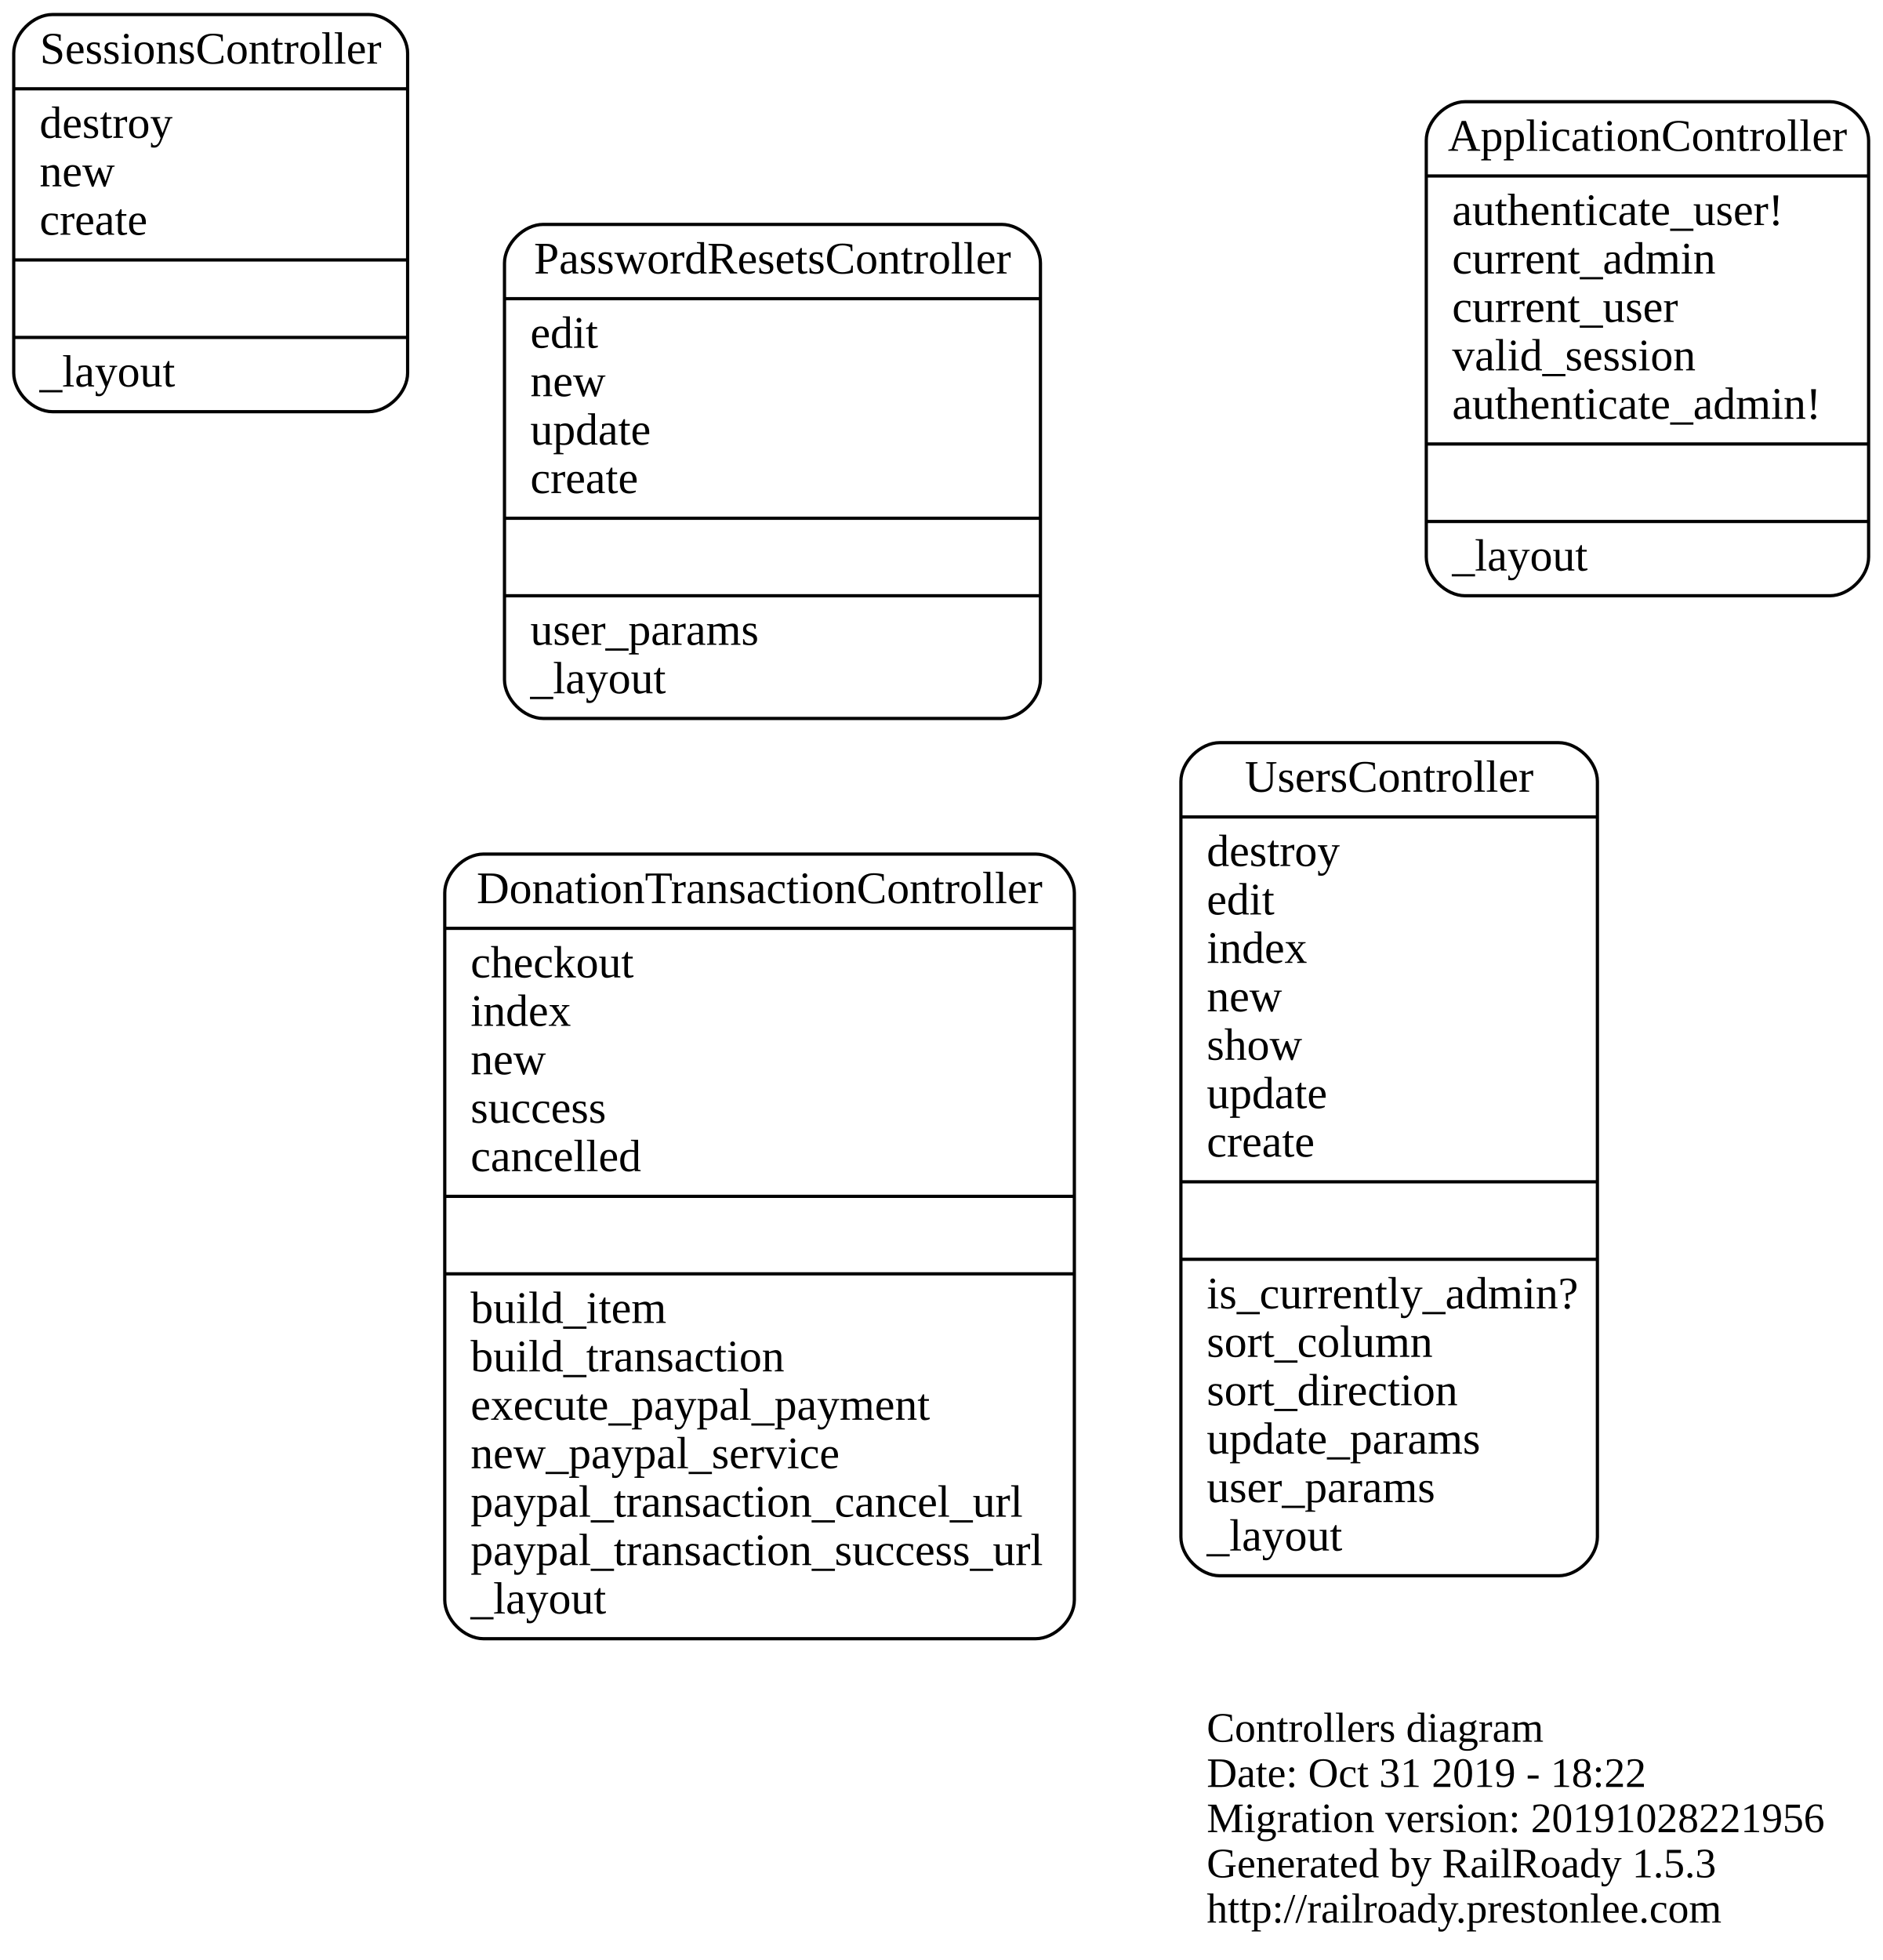
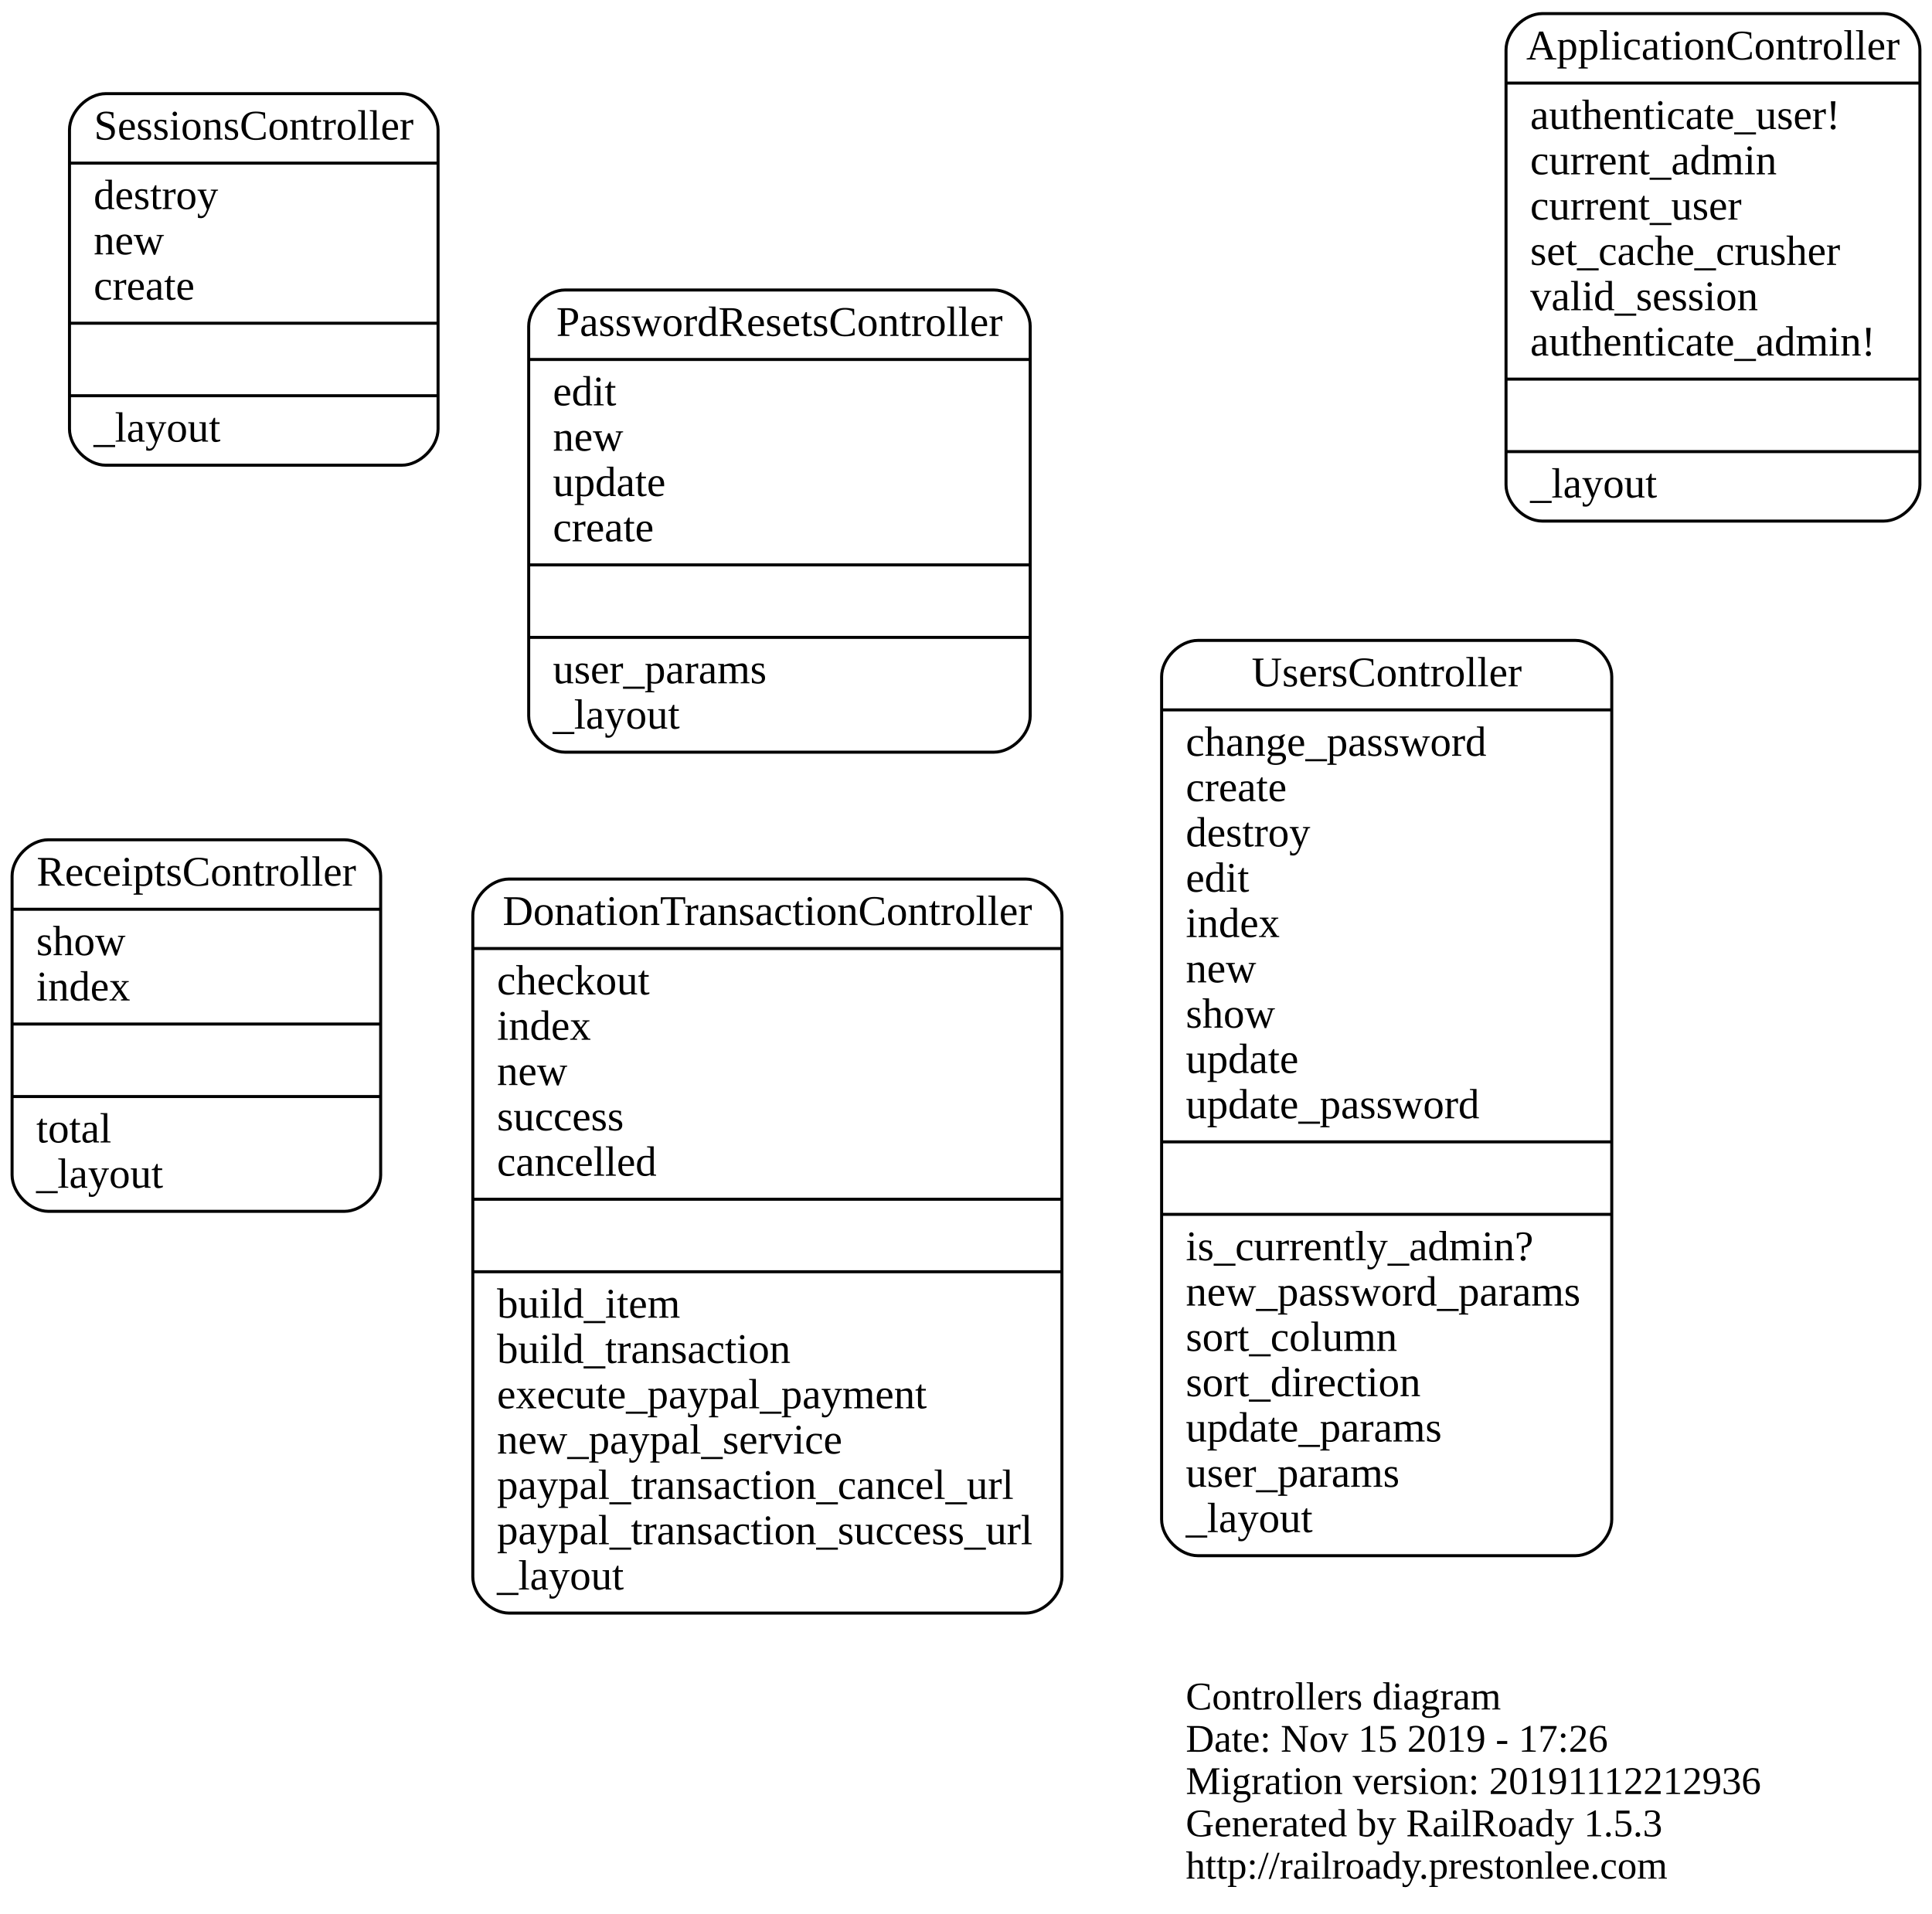
- <svg xmlns="http://www.w3.org/2000/svg" width="583pt" height="607pt" viewBox="0.00 0.00 582.50 607.00">
-   <g id="graph0" class="graph" transform="scale(1 1) rotate(0) translate(251 375)">
-     <polygon fill="none" stroke="none" points="-251,232 -251,-375 331.5,-375 331.5,232 -251,232" />
+ <svg xmlns="http://www.w3.org/2000/svg" width="640pt" height="634pt" viewBox="0.00 0.00 639.50 633.50">
+   <g id="graph0" class="graph" transform="scale(1 1) rotate(0) translate(270 401.5)">
+     <polygon fill="none" stroke="none" points="-270,232 -270,-401.5 369.5,-401.5 369.5,232 -270,232" />
    <g id="node1" class="node">
      <text text-anchor="start" x="122.5" y="164.4" font-family="Times New Roman,serif" font-size="13.00">Controllers diagram</text>
-       <text text-anchor="start" x="122.5" y="178.4" font-family="Times New Roman,serif" font-size="13.00">Date: Oct 31 2019 - 18:22</text>
-       <text text-anchor="start" x="122.5" y="192.4" font-family="Times New Roman,serif" font-size="13.00">Migration version: 20191028221956</text>
+       <text text-anchor="start" x="122.5" y="178.4" font-family="Times New Roman,serif" font-size="13.00">Date: Nov 15 2019 - 17:26</text>
+       <text text-anchor="start" x="122.5" y="192.4" font-family="Times New Roman,serif" font-size="13.00">Migration version: 20191112212936</text>
      <text text-anchor="start" x="122.5" y="206.4" font-family="Times New Roman,serif" font-size="13.00">Generated by RailRoady 1.5.3</text>
      <text text-anchor="start" x="122.5" y="220.4" font-family="Times New Roman,serif" font-size="13.00">http://railroady.prestonlee.com</text>
    </g>
    <g id="node2" class="node">
-       <path fill="none" stroke="black" d="M202.5,-190.5C202.5,-190.5 315.5,-190.5 315.5,-190.5 321.5,-190.5 327.5,-196.5 327.5,-202.5 327.5,-202.5 327.5,-331.5 327.5,-331.5 327.5,-337.5 321.5,-343.5 315.5,-343.5 315.5,-343.5 202.5,-343.5 202.5,-343.5 196.5,-343.5 190.5,-337.5 190.5,-331.5 190.5,-331.5 190.5,-202.5 190.5,-202.5 190.5,-196.5 196.5,-190.5 202.5,-190.5" />
-       <text text-anchor="middle" x="259" y="-328.3" font-family="Times New Roman,serif" font-size="14.00">ApplicationController</text>
-       <polyline fill="none" stroke="black" points="190.5,-320.5 327.5,-320.5 " />
-       <text text-anchor="start" x="198.5" y="-305.3" font-family="Times New Roman,serif" font-size="14.00">authenticate_user!</text>
-       <text text-anchor="start" x="198.5" y="-290.3" font-family="Times New Roman,serif" font-size="14.00">current_admin</text>
-       <text text-anchor="start" x="198.5" y="-275.3" font-family="Times New Roman,serif" font-size="14.00">current_user</text>
-       <text text-anchor="start" x="198.5" y="-260.3" font-family="Times New Roman,serif" font-size="14.00">valid_session</text>
-       <text text-anchor="start" x="198.5" y="-245.3" font-family="Times New Roman,serif" font-size="14.00">authenticate_admin!</text>
-       <polyline fill="none" stroke="black" points="190.5,-237.5 327.5,-237.5 " />
-       <polyline fill="none" stroke="black" points="190.5,-213.5 327.5,-213.5 " />
-       <text text-anchor="start" x="198.5" y="-198.3" font-family="Times New Roman,serif" font-size="14.00">_layout</text>
+       <path fill="none" stroke="black" d="M240.5,-229C240.5,-229 353.5,-229 353.5,-229 359.5,-229 365.5,-235 365.5,-241 365.5,-241 365.5,-385 365.5,-385 365.5,-391 359.5,-397 353.5,-397 353.5,-397 240.5,-397 240.5,-397 234.5,-397 228.5,-391 228.5,-385 228.5,-385 228.5,-241 228.5,-241 228.5,-235 234.5,-229 240.5,-229" />
+       <text text-anchor="middle" x="297" y="-381.8" font-family="Times New Roman,serif" font-size="14.00">ApplicationController</text>
+       <polyline fill="none" stroke="black" points="228.5,-374 365.5,-374 " />
+       <text text-anchor="start" x="236.5" y="-358.8" font-family="Times New Roman,serif" font-size="14.00">authenticate_user!</text>
+       <text text-anchor="start" x="236.5" y="-343.8" font-family="Times New Roman,serif" font-size="14.00">current_admin</text>
+       <text text-anchor="start" x="236.5" y="-328.8" font-family="Times New Roman,serif" font-size="14.00">current_user</text>
+       <text text-anchor="start" x="236.5" y="-313.8" font-family="Times New Roman,serif" font-size="14.00">set_cache_crusher</text>
+       <text text-anchor="start" x="236.5" y="-298.8" font-family="Times New Roman,serif" font-size="14.00">valid_session</text>
+       <text text-anchor="start" x="236.5" y="-283.8" font-family="Times New Roman,serif" font-size="14.00">authenticate_admin!</text>
+       <polyline fill="none" stroke="black" points="228.5,-276 365.5,-276 " />
+       <polyline fill="none" stroke="black" points="228.5,-252 365.5,-252 " />
+       <text text-anchor="start" x="236.5" y="-236.8" font-family="Times New Roman,serif" font-size="14.00">_layout</text>
    </g>
    <g id="node3" class="node">
      <path fill="none" stroke="black" d="M-101.5,132.5C-101.5,132.5 69.5,132.5 69.5,132.5 75.5,132.5 81.5,126.5 81.5,120.5 81.5,120.5 81.5,-98.5 81.5,-98.5 81.5,-104.5 75.5,-110.5 69.5,-110.5 69.5,-110.5 -101.5,-110.5 -101.5,-110.5 -107.5,-110.5 -113.5,-104.5 -113.5,-98.5 -113.5,-98.5 -113.5,120.5 -113.5,120.5 -113.5,126.5 -107.5,132.5 -101.5,132.5" />
      <text text-anchor="middle" x="-16" y="-95.3" font-family="Times New Roman,serif" font-size="14.00">DonationTransactionController</text>
      <polyline fill="none" stroke="black" points="-113.5,-87.5 81.5,-87.5 " />
      <text text-anchor="start" x="-105.5" y="-72.3" font-family="Times New Roman,serif" font-size="14.00">checkout</text>
      <text text-anchor="start" x="-105.5" y="-57.3" font-family="Times New Roman,serif" font-size="14.00">index</text>
      <text text-anchor="start" x="-105.5" y="-42.3" font-family="Times New Roman,serif" font-size="14.00">new</text>
      <text text-anchor="start" x="-105.5" y="-27.3" font-family="Times New Roman,serif" font-size="14.00">success</text>
      <text text-anchor="start" x="-105.5" y="-12.3" font-family="Times New Roman,serif" font-size="14.00">cancelled</text>
      <polyline fill="none" stroke="black" points="-113.5,-4.5 81.5,-4.5 " />
      <polyline fill="none" stroke="black" points="-113.5,19.5 81.5,19.5 " />
      <text text-anchor="start" x="-105.5" y="34.7" font-family="Times New Roman,serif" font-size="14.00">build_item</text>
      <text text-anchor="start" x="-105.5" y="49.7" font-family="Times New Roman,serif" font-size="14.00">build_transaction</text>
      <text text-anchor="start" x="-105.5" y="64.7" font-family="Times New Roman,serif" font-size="14.00">execute_paypal_payment</text>
      <text text-anchor="start" x="-105.5" y="79.7" font-family="Times New Roman,serif" font-size="14.00">new_paypal_service</text>
      <text text-anchor="start" x="-105.5" y="94.7" font-family="Times New Roman,serif" font-size="14.00">paypal_transaction_cancel_url</text>
      <text text-anchor="start" x="-105.5" y="109.7" font-family="Times New Roman,serif" font-size="14.00">paypal_transaction_success_url</text>
      <text text-anchor="start" x="-105.5" y="124.7" font-family="Times New Roman,serif" font-size="14.00">_layout</text>
    </g>
    <g id="node4" class="node">
      <path fill="none" stroke="black" d="M-83,-152.5C-83,-152.5 59,-152.5 59,-152.5 65,-152.5 71,-158.5 71,-164.5 71,-164.5 71,-293.5 71,-293.5 71,-299.5 65,-305.5 59,-305.5 59,-305.5 -83,-305.5 -83,-305.5 -89,-305.5 -95,-299.5 -95,-293.5 -95,-293.5 -95,-164.5 -95,-164.5 -95,-158.5 -89,-152.5 -83,-152.5" />
      <text text-anchor="middle" x="-12" y="-290.3" font-family="Times New Roman,serif" font-size="14.00">PasswordResetsController</text>
      <polyline fill="none" stroke="black" points="-95,-282.5 71,-282.5 " />
      <text text-anchor="start" x="-87" y="-267.3" font-family="Times New Roman,serif" font-size="14.00">edit</text>
      <text text-anchor="start" x="-87" y="-252.3" font-family="Times New Roman,serif" font-size="14.00">new</text>
      <text text-anchor="start" x="-87" y="-237.3" font-family="Times New Roman,serif" font-size="14.00">update</text>
      <text text-anchor="start" x="-87" y="-222.3" font-family="Times New Roman,serif" font-size="14.00">create</text>
      <polyline fill="none" stroke="black" points="-95,-214.5 71,-214.5 " />
      <polyline fill="none" stroke="black" points="-95,-190.5 71,-190.5 " />
      <text text-anchor="start" x="-87" y="-175.3" font-family="Times New Roman,serif" font-size="14.00">user_params</text>
      <text text-anchor="start" x="-87" y="-160.3" font-family="Times New Roman,serif" font-size="14.00">_layout</text>
    </g>
    <g id="node5" class="node">
+       <path fill="none" stroke="black" d="M-254,-0.5C-254,-0.5 -156,-0.5 -156,-0.5 -150,-0.5 -144,-6.5 -144,-12.5 -144,-12.5 -144,-111.5 -144,-111.5 -144,-117.5 -150,-123.5 -156,-123.5 -156,-123.5 -254,-123.5 -254,-123.5 -260,-123.5 -266,-117.5 -266,-111.5 -266,-111.5 -266,-12.5 -266,-12.5 -266,-6.5 -260,-0.5 -254,-0.5" />
+       <text text-anchor="middle" x="-205" y="-108.3" font-family="Times New Roman,serif" font-size="14.00">ReceiptsController</text>
+       <polyline fill="none" stroke="black" points="-266,-100.5 -144,-100.5 " />
+       <text text-anchor="start" x="-258" y="-85.3" font-family="Times New Roman,serif" font-size="14.00">show</text>
+       <text text-anchor="start" x="-258" y="-70.3" font-family="Times New Roman,serif" font-size="14.00">index</text>
+       <polyline fill="none" stroke="black" points="-266,-62.5 -144,-62.5 " />
+       <polyline fill="none" stroke="black" points="-266,-38.5 -144,-38.5 " />
+       <text text-anchor="start" x="-258" y="-23.3" font-family="Times New Roman,serif" font-size="14.00">total</text>
+       <text text-anchor="start" x="-258" y="-8.3" font-family="Times New Roman,serif" font-size="14.00">_layout</text>
+     </g>
+     <g id="node6" class="node">
      <path fill="none" stroke="black" d="M-235,-247.5C-235,-247.5 -137,-247.5 -137,-247.5 -131,-247.5 -125,-253.5 -125,-259.5 -125,-259.5 -125,-358.5 -125,-358.5 -125,-364.5 -131,-370.5 -137,-370.5 -137,-370.5 -235,-370.5 -235,-370.5 -241,-370.5 -247,-364.5 -247,-358.5 -247,-358.5 -247,-259.5 -247,-259.5 -247,-253.5 -241,-247.5 -235,-247.5" />
      <text text-anchor="middle" x="-186" y="-355.3" font-family="Times New Roman,serif" font-size="14.00">SessionsController</text>
      <polyline fill="none" stroke="black" points="-247,-347.5 -125,-347.5 " />
      <text text-anchor="start" x="-239" y="-332.3" font-family="Times New Roman,serif" font-size="14.00">destroy</text>
      <text text-anchor="start" x="-239" y="-317.3" font-family="Times New Roman,serif" font-size="14.00">new</text>
      <text text-anchor="start" x="-239" y="-302.3" font-family="Times New Roman,serif" font-size="14.00">create</text>
      <polyline fill="none" stroke="black" points="-247,-294.5 -125,-294.5 " />
      <polyline fill="none" stroke="black" points="-247,-270.5 -125,-270.5 " />
      <text text-anchor="start" x="-239" y="-255.3" font-family="Times New Roman,serif" font-size="14.00">_layout</text>
    </g>
-     <g id="node6" class="node">
-       <path fill="none" stroke="black" d="M126.5,113C126.5,113 231.5,113 231.5,113 237.5,113 243.5,107 243.5,101 243.5,101 243.5,-133 243.5,-133 243.5,-139 237.5,-145 231.5,-145 231.5,-145 126.5,-145 126.5,-145 120.5,-145 114.5,-139 114.5,-133 114.5,-133 114.5,101 114.5,101 114.5,107 120.5,113 126.5,113" />
-       <text text-anchor="middle" x="179" y="-129.8" font-family="Times New Roman,serif" font-size="14.00">UsersController</text>
-       <polyline fill="none" stroke="black" points="114.5,-122 243.5,-122 " />
-       <text text-anchor="start" x="122.5" y="-106.8" font-family="Times New Roman,serif" font-size="14.00">destroy</text>
-       <text text-anchor="start" x="122.5" y="-91.8" font-family="Times New Roman,serif" font-size="14.00">edit</text>
-       <text text-anchor="start" x="122.5" y="-76.8" font-family="Times New Roman,serif" font-size="14.00">index</text>
-       <text text-anchor="start" x="122.5" y="-61.8" font-family="Times New Roman,serif" font-size="14.00">new</text>
-       <text text-anchor="start" x="122.5" y="-46.8" font-family="Times New Roman,serif" font-size="14.00">show</text>
-       <text text-anchor="start" x="122.5" y="-31.8" font-family="Times New Roman,serif" font-size="14.00">update</text>
-       <text text-anchor="start" x="122.5" y="-16.8" font-family="Times New Roman,serif" font-size="14.00">create</text>
-       <polyline fill="none" stroke="black" points="114.5,-9 243.5,-9 " />
-       <polyline fill="none" stroke="black" points="114.5,15 243.5,15 " />
-       <text text-anchor="start" x="122.5" y="30.2" font-family="Times New Roman,serif" font-size="14.00">is_currently_admin?</text>
-       <text text-anchor="start" x="122.5" y="45.2" font-family="Times New Roman,serif" font-size="14.00">sort_column</text>
-       <text text-anchor="start" x="122.5" y="60.2" font-family="Times New Roman,serif" font-size="14.00">sort_direction</text>
-       <text text-anchor="start" x="122.5" y="75.2" font-family="Times New Roman,serif" font-size="14.00">update_params</text>
-       <text text-anchor="start" x="122.5" y="90.2" font-family="Times New Roman,serif" font-size="14.00">user_params</text>
-       <text text-anchor="start" x="122.5" y="105.2" font-family="Times New Roman,serif" font-size="14.00">_layout</text>
+     <g id="node7" class="node">
+       <path fill="none" stroke="black" d="M126.5,113.5C126.5,113.5 251.5,113.5 251.5,113.5 257.5,113.5 263.5,107.5 263.5,101.5 263.5,101.5 263.5,-177.5 263.5,-177.5 263.5,-183.5 257.5,-189.5 251.5,-189.5 251.5,-189.5 126.5,-189.5 126.5,-189.5 120.5,-189.5 114.5,-183.5 114.5,-177.5 114.5,-177.5 114.5,101.5 114.5,101.5 114.5,107.5 120.5,113.5 126.5,113.5" />
+       <text text-anchor="middle" x="189" y="-174.3" font-family="Times New Roman,serif" font-size="14.00">UsersController</text>
+       <polyline fill="none" stroke="black" points="114.5,-166.5 263.5,-166.5 " />
+       <text text-anchor="start" x="122.5" y="-151.3" font-family="Times New Roman,serif" font-size="14.00">change_password</text>
+       <text text-anchor="start" x="122.5" y="-136.3" font-family="Times New Roman,serif" font-size="14.00">create</text>
+       <text text-anchor="start" x="122.5" y="-121.3" font-family="Times New Roman,serif" font-size="14.00">destroy</text>
+       <text text-anchor="start" x="122.5" y="-106.3" font-family="Times New Roman,serif" font-size="14.00">edit</text>
+       <text text-anchor="start" x="122.5" y="-91.3" font-family="Times New Roman,serif" font-size="14.00">index</text>
+       <text text-anchor="start" x="122.5" y="-76.3" font-family="Times New Roman,serif" font-size="14.00">new</text>
+       <text text-anchor="start" x="122.5" y="-61.3" font-family="Times New Roman,serif" font-size="14.00">show</text>
+       <text text-anchor="start" x="122.5" y="-46.3" font-family="Times New Roman,serif" font-size="14.00">update</text>
+       <text text-anchor="start" x="122.5" y="-31.3" font-family="Times New Roman,serif" font-size="14.00">update_password</text>
+       <polyline fill="none" stroke="black" points="114.5,-23.5 263.5,-23.5 " />
+       <polyline fill="none" stroke="black" points="114.5,0.5 263.5,0.5 " />
+       <text text-anchor="start" x="122.5" y="15.7" font-family="Times New Roman,serif" font-size="14.00">is_currently_admin?</text>
+       <text text-anchor="start" x="122.5" y="30.7" font-family="Times New Roman,serif" font-size="14.00">new_password_params</text>
+       <text text-anchor="start" x="122.5" y="45.7" font-family="Times New Roman,serif" font-size="14.00">sort_column</text>
+       <text text-anchor="start" x="122.5" y="60.7" font-family="Times New Roman,serif" font-size="14.00">sort_direction</text>
+       <text text-anchor="start" x="122.5" y="75.7" font-family="Times New Roman,serif" font-size="14.00">update_params</text>
+       <text text-anchor="start" x="122.5" y="90.7" font-family="Times New Roman,serif" font-size="14.00">user_params</text>
+       <text text-anchor="start" x="122.5" y="105.7" font-family="Times New Roman,serif" font-size="14.00">_layout</text>
    </g>
  </g>
</svg>
